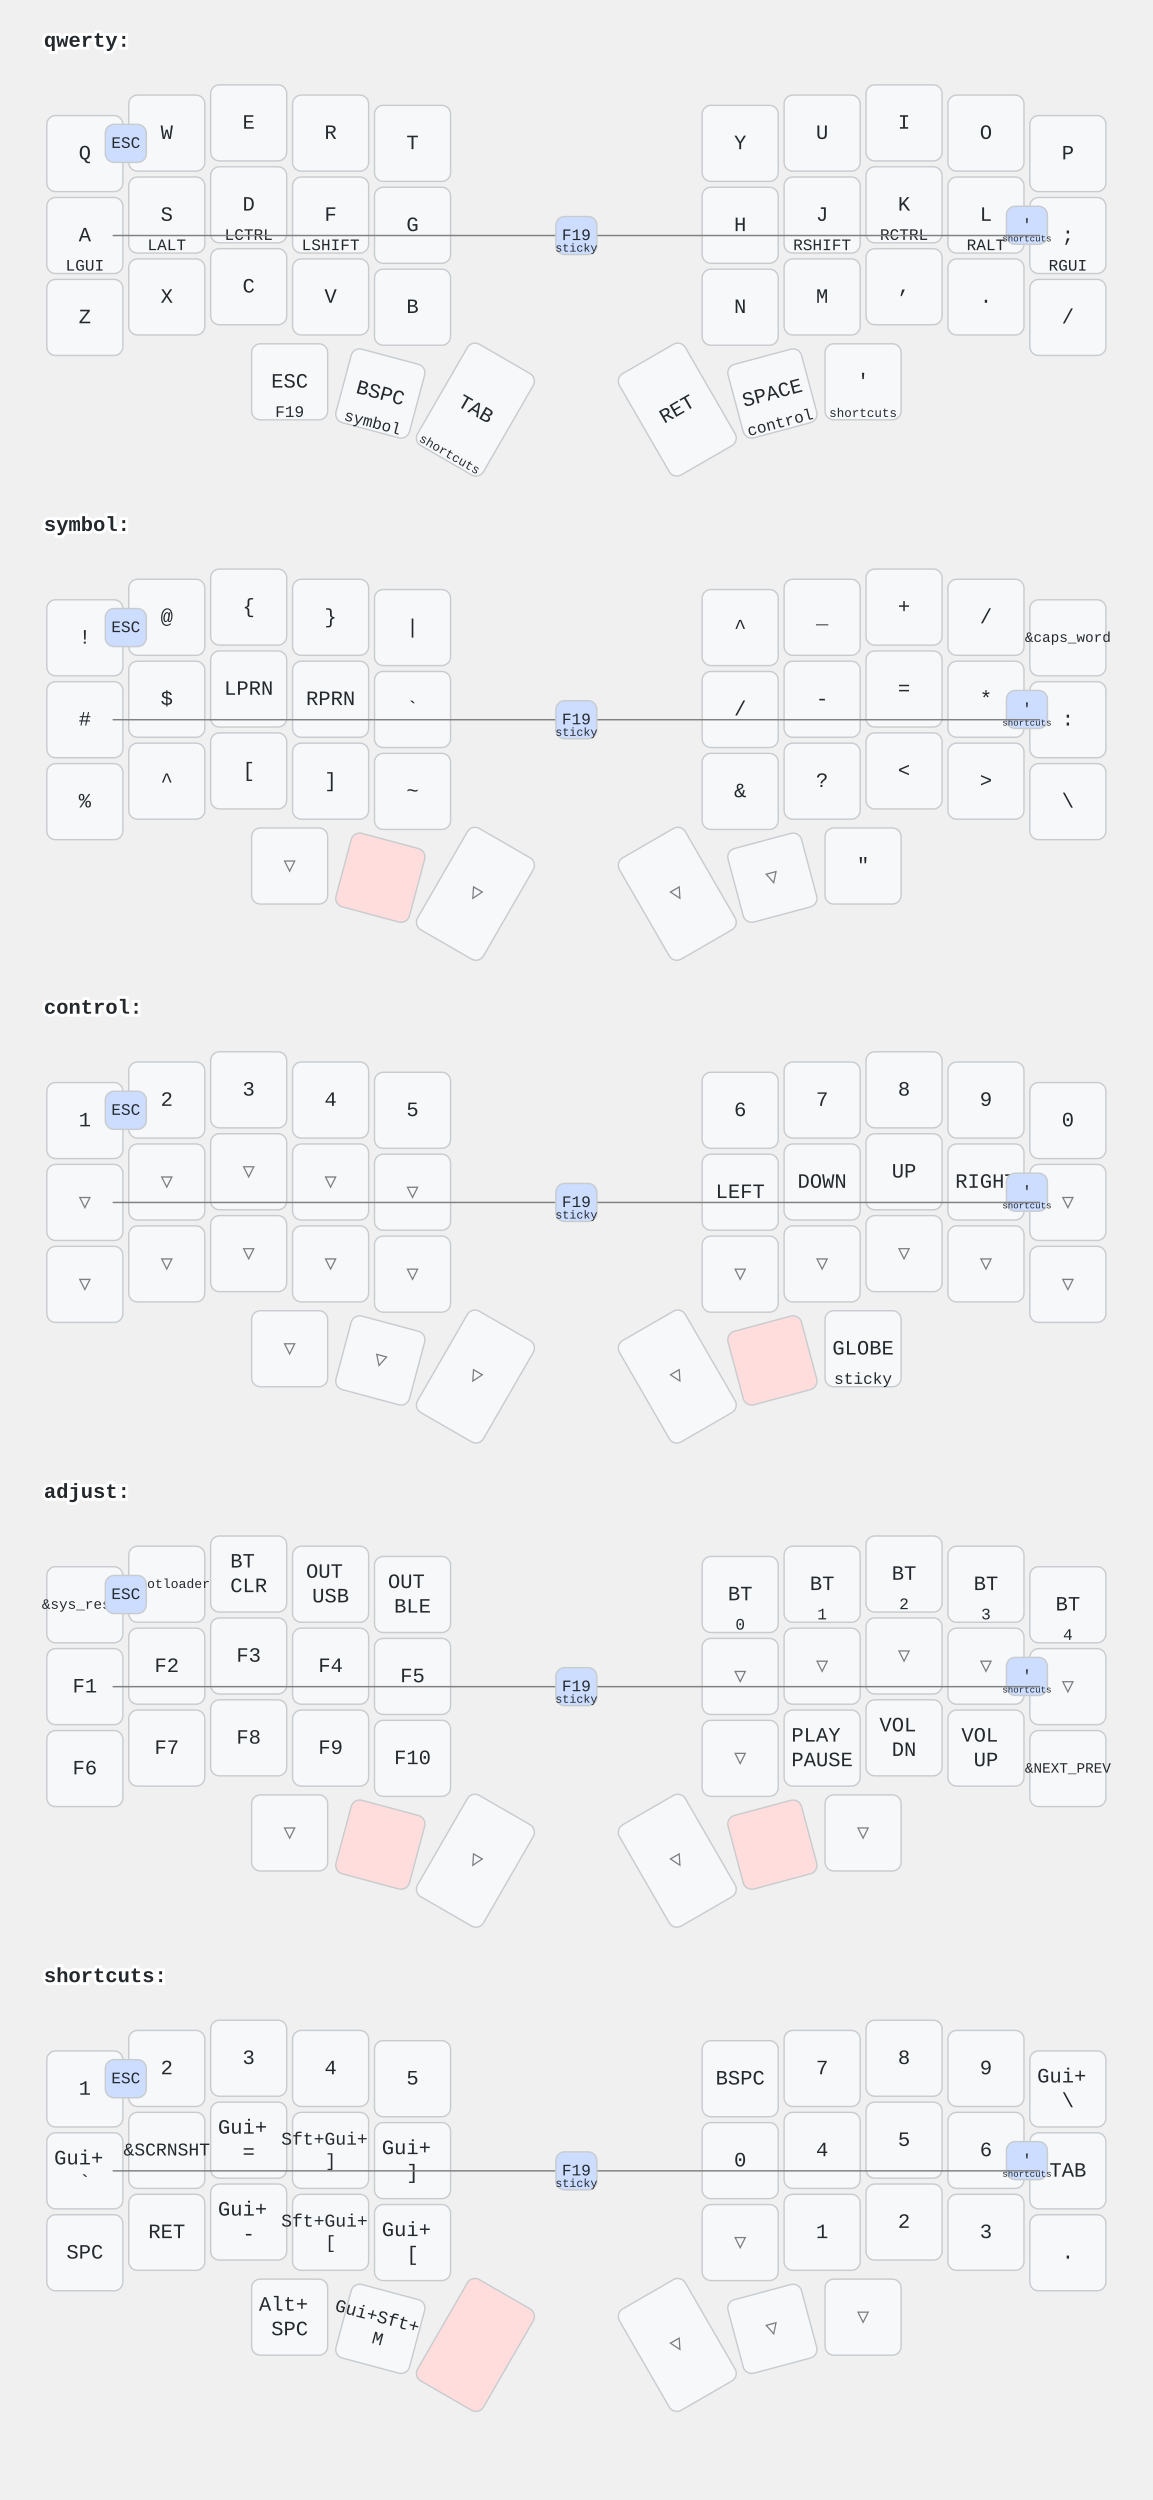
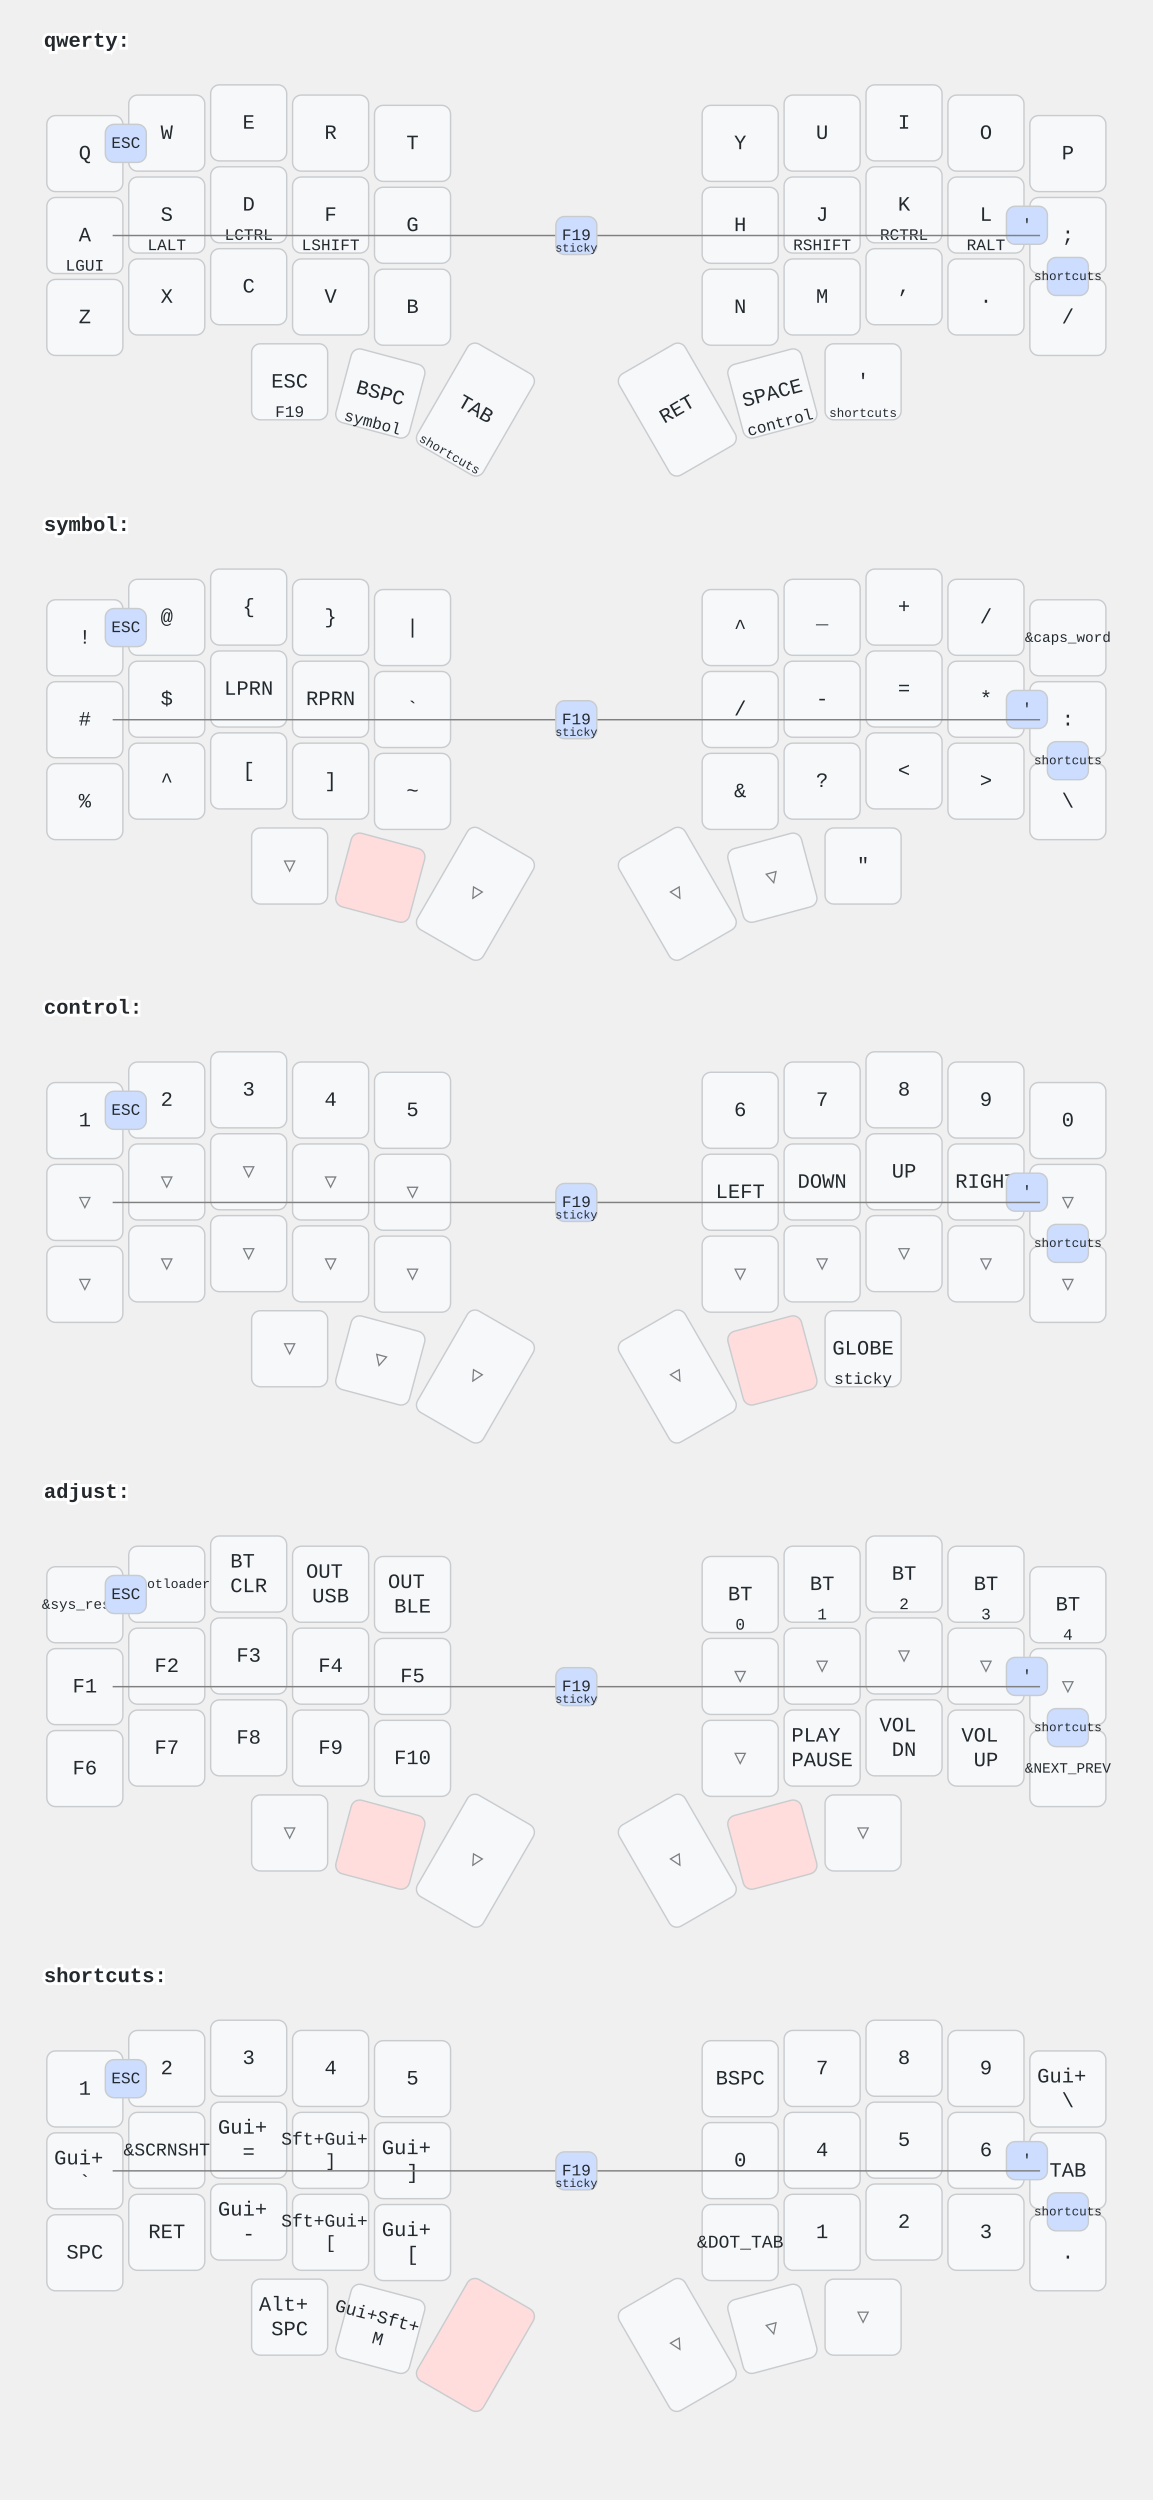
<svg xmlns="http://www.w3.org/2000/svg" width="788" height="1709" viewBox="0 0 788 1709" class="keymap">
  <style>/* inherit to force styles through use tags */
svg path {
    fill: inherit;
}

/* font and background color specifications */
svg.keymap {
    font-family: SFMono-Regular,Consolas,Liberation Mono,Menlo,monospace;
    font-size: 14px;
    font-kerning: normal;
    text-rendering: optimizeLegibility;
    fill: #24292e;
}

/* default key styling */
rect.key {
    fill: #f6f8fa;
}

rect.key, rect.combo {
    stroke: #c9cccf;
    stroke-width: 1;
}

/* default key side styling, only used is draw_key_sides is set */
rect.side {
    filter: brightness(90%);
}

/* color accent for combo boxes */
rect.combo, rect.combo-separate {
    fill: #cdf;
}

/* color accent for held keys */
rect.held, rect.combo.held {
    fill: #fdd;
}

/* color accent for ghost (optional) keys */
rect.ghost, rect.combo.ghost {
    stroke-dasharray: 4, 4;
    stroke-width: 2;
}

text {
    text-anchor: middle;
    dominant-baseline: middle;
}

/* styling for layer labels */
text.label {
    font-weight: bold;
    text-anchor: start;
    stroke: white;
    stroke-width: 4;
    paint-order: stroke;
}

/* styling for optional footer */
text.footer {
    text-anchor: end;
    dominant-baseline: auto;
    stroke: white;
    stroke-width: 4;
    paint-order: stroke;
}

/* styling for combo tap, and key hold/shifted label text */
text.combo, text.hold, text.shifted {
    font-size: 11px;
}

text.hold {
    text-anchor: middle;
    dominant-baseline: auto;
}

text.shifted {
    text-anchor: middle;
    dominant-baseline: hanging;
}

/* styling for hold/shifted label text in combo box */
text.combo.hold, text.combo.shifted {
    font-size: 8px;
}

/* lighter symbol for transparent keys */
text.trans {
    fill: #7b7e81;
}

/* styling for combo dendrons */
path.combo {
    stroke-width: 1;
    stroke: gray;
    fill: none;
}

/* Start Tabler Icons Cleanup */
/* cannot use height/width with glyphs */
.icon-tabler &gt; path {
    fill: inherit;
    stroke: inherit;
    stroke-width: 2;
}
/* hide tabler's default box */
.icon-tabler &gt; path[stroke="none"][fill="none"] {
    visibility: hidden;
}
/* End Tabler Icons Cleanup */
</style>
  <g transform="translate(30, 0)" class="layer-qwerty">
    <text x="0" y="28" class="label">qwerty:</text>
    <g transform="translate(0, 56)">
      <g transform="translate(28, 49)" class="key keypos-0">
        <rect rx="6" ry="6" x="-26" y="-26" width="52" height="52" class="key" />
        <text x="0" y="0" class="key tap">Q</text>
      </g>
      <g transform="translate(84, 35)" class="key keypos-1">
        <rect rx="6" ry="6" x="-26" y="-26" width="52" height="52" class="key" />
        <text x="0" y="0" class="key tap">W</text>
      </g>
      <g transform="translate(140, 28)" class="key keypos-2">
        <rect rx="6" ry="6" x="-26" y="-26" width="52" height="52" class="key" />
        <text x="0" y="0" class="key tap">E</text>
      </g>
      <g transform="translate(196, 35)" class="key keypos-3">
        <rect rx="6" ry="6" x="-26" y="-26" width="52" height="52" class="key" />
        <text x="0" y="0" class="key tap">R</text>
      </g>
      <g transform="translate(252, 42)" class="key keypos-4">
        <rect rx="6" ry="6" x="-26" y="-26" width="52" height="52" class="key" />
        <text x="0" y="0" class="key tap">T</text>
      </g>
      <g transform="translate(476, 42)" class="key keypos-5">
        <rect rx="6" ry="6" x="-26" y="-26" width="52" height="52" class="key" />
        <text x="0" y="0" class="key tap">Y</text>
      </g>
      <g transform="translate(532, 35)" class="key keypos-6">
        <rect rx="6" ry="6" x="-26" y="-26" width="52" height="52" class="key" />
        <text x="0" y="0" class="key tap">U</text>
      </g>
      <g transform="translate(588, 28)" class="key keypos-7">
        <rect rx="6" ry="6" x="-26" y="-26" width="52" height="52" class="key" />
        <text x="0" y="0" class="key tap">I</text>
      </g>
      <g transform="translate(644, 35)" class="key keypos-8">
        <rect rx="6" ry="6" x="-26" y="-26" width="52" height="52" class="key" />
        <text x="0" y="0" class="key tap">O</text>
      </g>
      <g transform="translate(700, 49)" class="key keypos-9">
        <rect rx="6" ry="6" x="-26" y="-26" width="52" height="52" class="key" />
        <text x="0" y="0" class="key tap">P</text>
      </g>
      <g transform="translate(28, 105)" class="key keypos-10">
        <rect rx="6" ry="6" x="-26" y="-26" width="52" height="52" class="key" />
        <text x="0" y="0" class="key tap">A</text>
        <text x="0" y="24" class="key hold">LGUI</text>
      </g>
      <g transform="translate(84, 91)" class="key keypos-11">
        <rect rx="6" ry="6" x="-26" y="-26" width="52" height="52" class="key" />
        <text x="0" y="0" class="key tap">S</text>
        <text x="0" y="24" class="key hold">LALT</text>
      </g>
      <g transform="translate(140, 84)" class="key keypos-12">
        <rect rx="6" ry="6" x="-26" y="-26" width="52" height="52" class="key" />
        <text x="0" y="0" class="key tap">D</text>
        <text x="0" y="24" class="key hold">LCTRL</text>
      </g>
      <g transform="translate(196, 91)" class="key keypos-13">
        <rect rx="6" ry="6" x="-26" y="-26" width="52" height="52" class="key" />
        <text x="0" y="0" class="key tap">F</text>
        <text x="0" y="24" class="key hold">LSHIFT</text>
      </g>
      <g transform="translate(252, 98)" class="key keypos-14">
        <rect rx="6" ry="6" x="-26" y="-26" width="52" height="52" class="key" />
        <text x="0" y="0" class="key tap">G</text>
      </g>
      <g transform="translate(476, 98)" class="key keypos-15">
        <rect rx="6" ry="6" x="-26" y="-26" width="52" height="52" class="key" />
        <text x="0" y="0" class="key tap">H</text>
      </g>
      <g transform="translate(532, 91)" class="key keypos-16">
        <rect rx="6" ry="6" x="-26" y="-26" width="52" height="52" class="key" />
        <text x="0" y="0" class="key tap">J</text>
        <text x="0" y="24" class="key hold">RSHIFT</text>
      </g>
      <g transform="translate(588, 84)" class="key keypos-17">
        <rect rx="6" ry="6" x="-26" y="-26" width="52" height="52" class="key" />
        <text x="0" y="0" class="key tap">K</text>
        <text x="0" y="24" class="key hold">RCTRL</text>
      </g>
      <g transform="translate(644, 91)" class="key keypos-18">
        <rect rx="6" ry="6" x="-26" y="-26" width="52" height="52" class="key" />
        <text x="0" y="0" class="key tap">L</text>
        <text x="0" y="24" class="key hold">RALT</text>
      </g>
      <g transform="translate(700, 105)" class="key keypos-19">
        <rect rx="6" ry="6" x="-26" y="-26" width="52" height="52" class="key" />
        <text x="0" y="0" class="key tap">;</text>
        <text x="0" y="24" class="key hold">RGUI</text>
      </g>
      <g transform="translate(28, 161)" class="key keypos-20">
        <rect rx="6" ry="6" x="-26" y="-26" width="52" height="52" class="key" />
        <text x="0" y="0" class="key tap">Z</text>
      </g>
      <g transform="translate(84, 147)" class="key keypos-21">
        <rect rx="6" ry="6" x="-26" y="-26" width="52" height="52" class="key" />
        <text x="0" y="0" class="key tap">X</text>
      </g>
      <g transform="translate(140, 140)" class="key keypos-22">
        <rect rx="6" ry="6" x="-26" y="-26" width="52" height="52" class="key" />
        <text x="0" y="0" class="key tap">C</text>
      </g>
      <g transform="translate(196, 147)" class="key keypos-23">
        <rect rx="6" ry="6" x="-26" y="-26" width="52" height="52" class="key" />
        <text x="0" y="0" class="key tap">V</text>
      </g>
      <g transform="translate(252, 154)" class="key keypos-24">
        <rect rx="6" ry="6" x="-26" y="-26" width="52" height="52" class="key" />
        <text x="0" y="0" class="key tap">B</text>
      </g>
      <g transform="translate(476, 154)" class="key keypos-25">
        <rect rx="6" ry="6" x="-26" y="-26" width="52" height="52" class="key" />
        <text x="0" y="0" class="key tap">N</text>
      </g>
      <g transform="translate(532, 147)" class="key keypos-26">
        <rect rx="6" ry="6" x="-26" y="-26" width="52" height="52" class="key" />
        <text x="0" y="0" class="key tap">M</text>
      </g>
      <g transform="translate(588, 140)" class="key keypos-27">
        <rect rx="6" ry="6" x="-26" y="-26" width="52" height="52" class="key" />
        <text x="0" y="0" class="key tap">,</text>
      </g>
      <g transform="translate(644, 147)" class="key keypos-28">
        <rect rx="6" ry="6" x="-26" y="-26" width="52" height="52" class="key" />
        <text x="0" y="0" class="key tap">.</text>
      </g>
      <g transform="translate(700, 161)" class="key keypos-29">
        <rect rx="6" ry="6" x="-26" y="-26" width="52" height="52" class="key" />
        <text x="0" y="0" class="key tap">/</text>
      </g>
      <g transform="translate(168, 205)" class="key keypos-30">
        <rect rx="6" ry="6" x="-26" y="-26" width="52" height="52" class="key" />
        <text x="0" y="0" class="key tap">ESC</text>
        <text x="0" y="24" class="key hold">F19</text>
      </g>
      <g transform="translate(230, 213) rotate(15.0)" class="key keypos-31">
        <rect rx="6" ry="6" x="-26" y="-26" width="52" height="52" class="key" />
        <text x="0" y="0" class="key tap">BSPC</text>
        <text x="0" y="24" class="key hold">symbol</text>
      </g>
      <g transform="translate(295, 224) rotate(30.0)" class="key keypos-32">
        <rect rx="6" ry="6" x="-26" y="-40" width="52" height="80" class="key" />
        <text x="0" y="0" class="key tap">TAB</text>
        <text x="0" y="38" class="key hold">
          <tspan style="font-size: 78%">shortcuts</tspan>
        </text>
      </g>
      <g transform="translate(433, 224) rotate(-30.0)" class="key keypos-33">
        <rect rx="6" ry="6" x="-26" y="-40" width="52" height="80" class="key" />
        <text x="0" y="0" class="key tap">RET</text>
      </g>
      <g transform="translate(498, 213) rotate(-15.0)" class="key keypos-34">
        <rect rx="6" ry="6" x="-26" y="-26" width="52" height="52" class="key" />
        <text x="0" y="0" class="key tap">SPACE</text>
        <text x="0" y="24" class="key hold">control</text>
      </g>
      <g transform="translate(560, 205)" class="key keypos-35">
        <rect rx="6" ry="6" x="-26" y="-26" width="52" height="52" class="key" />
        <text x="0" y="0" class="key tap">'</text>
        <text x="0" y="24" class="key hold">
          <tspan style="font-size: 78%">shortcuts</tspan>
        </text>
      </g>
      <g class="combo combopos-0">
        <rect rx="6" ry="6" x="42" y="29" width="28" height="26" class="combo" />
        <text x="56" y="42" class="combo tap">ESC</text>
      </g>
      <g class="combo combopos-1">
        <rect rx="6" ry="6" x="658" y="85" width="28" height="26" class="combo" />
        <text x="672" y="98" class="combo tap">'</text>
-         <text x="672" y="109" class="combo hold">
-           <tspan style="font-size: 78%">shortcuts</tspan>
-         </text>
      </g>
      <g class="combo combopos-2">
        <path d="M364,105 l-317,0" class="combo" />
        <path d="M364,105 l317,0" class="combo" />
        <rect rx="6" ry="6" x="350" y="92" width="28" height="26" class="combo" />
        <text x="364" y="105" class="combo tap">F19</text>
        <text x="364" y="116" class="combo hold">sticky</text>
      </g>
+       <g class="combo combopos-3">
+         <rect rx="6" ry="6" x="686" y="120" width="28" height="26" class="combo" />
+         <text x="700" y="133" class="combo tap">
+           <tspan style="font-size: 78%">shortcuts</tspan>
+         </text>
+       </g>
    </g>
  </g>
  <g transform="translate(30, 331)" class="layer-symbol">
    <text x="0" y="28" class="label">symbol:</text>
    <g transform="translate(0, 56)">
      <g transform="translate(28, 49)" class="key keypos-0">
        <rect rx="6" ry="6" x="-26" y="-26" width="52" height="52" class="key" />
        <text x="0" y="0" class="key tap">!</text>
      </g>
      <g transform="translate(84, 35)" class="key keypos-1">
        <rect rx="6" ry="6" x="-26" y="-26" width="52" height="52" class="key" />
        <text x="0" y="0" class="key tap">@</text>
      </g>
      <g transform="translate(140, 28)" class="key keypos-2">
        <rect rx="6" ry="6" x="-26" y="-26" width="52" height="52" class="key" />
        <text x="0" y="0" class="key tap">{</text>
      </g>
      <g transform="translate(196, 35)" class="key keypos-3">
        <rect rx="6" ry="6" x="-26" y="-26" width="52" height="52" class="key" />
        <text x="0" y="0" class="key tap">}</text>
      </g>
      <g transform="translate(252, 42)" class="key keypos-4">
        <rect rx="6" ry="6" x="-26" y="-26" width="52" height="52" class="key" />
        <text x="0" y="0" class="key tap">|</text>
      </g>
      <g transform="translate(476, 42)" class="key keypos-5">
        <rect rx="6" ry="6" x="-26" y="-26" width="52" height="52" class="key" />
        <text x="0" y="0" class="key tap">^</text>
      </g>
      <g transform="translate(532, 35)" class="key keypos-6">
        <rect rx="6" ry="6" x="-26" y="-26" width="52" height="52" class="key" />
        <text x="0" y="0" class="key tap">_</text>
      </g>
      <g transform="translate(588, 28)" class="key keypos-7">
        <rect rx="6" ry="6" x="-26" y="-26" width="52" height="52" class="key" />
        <text x="0" y="0" class="key tap">+</text>
      </g>
      <g transform="translate(644, 35)" class="key keypos-8">
        <rect rx="6" ry="6" x="-26" y="-26" width="52" height="52" class="key" />
        <text x="0" y="0" class="key tap">/</text>
      </g>
      <g transform="translate(700, 49)" class="key keypos-9">
        <rect rx="6" ry="6" x="-26" y="-26" width="52" height="52" class="key" />
        <text x="0" y="0" class="key tap">
          <tspan style="font-size: 70%">&amp;caps_word</tspan>
        </text>
      </g>
      <g transform="translate(28, 105)" class="key keypos-10">
        <rect rx="6" ry="6" x="-26" y="-26" width="52" height="52" class="key" />
        <text x="0" y="0" class="key tap">#</text>
      </g>
      <g transform="translate(84, 91)" class="key keypos-11">
        <rect rx="6" ry="6" x="-26" y="-26" width="52" height="52" class="key" />
        <text x="0" y="0" class="key tap">$</text>
      </g>
      <g transform="translate(140, 84)" class="key keypos-12">
        <rect rx="6" ry="6" x="-26" y="-26" width="52" height="52" class="key" />
        <text x="0" y="0" class="key tap">LPRN</text>
      </g>
      <g transform="translate(196, 91)" class="key keypos-13">
        <rect rx="6" ry="6" x="-26" y="-26" width="52" height="52" class="key" />
        <text x="0" y="0" class="key tap">RPRN</text>
      </g>
      <g transform="translate(252, 98)" class="key keypos-14">
        <rect rx="6" ry="6" x="-26" y="-26" width="52" height="52" class="key" />
        <text x="0" y="0" class="key tap">`</text>
      </g>
      <g transform="translate(476, 98)" class="key keypos-15">
        <rect rx="6" ry="6" x="-26" y="-26" width="52" height="52" class="key" />
        <text x="0" y="0" class="key tap">/</text>
      </g>
      <g transform="translate(532, 91)" class="key keypos-16">
        <rect rx="6" ry="6" x="-26" y="-26" width="52" height="52" class="key" />
        <text x="0" y="0" class="key tap">-</text>
      </g>
      <g transform="translate(588, 84)" class="key keypos-17">
        <rect rx="6" ry="6" x="-26" y="-26" width="52" height="52" class="key" />
        <text x="0" y="0" class="key tap">=</text>
      </g>
      <g transform="translate(644, 91)" class="key keypos-18">
        <rect rx="6" ry="6" x="-26" y="-26" width="52" height="52" class="key" />
        <text x="0" y="0" class="key tap">*</text>
      </g>
      <g transform="translate(700, 105)" class="key keypos-19">
        <rect rx="6" ry="6" x="-26" y="-26" width="52" height="52" class="key" />
        <text x="0" y="0" class="key tap">:</text>
      </g>
      <g transform="translate(28, 161)" class="key keypos-20">
        <rect rx="6" ry="6" x="-26" y="-26" width="52" height="52" class="key" />
        <text x="0" y="0" class="key tap">%</text>
      </g>
      <g transform="translate(84, 147)" class="key keypos-21">
        <rect rx="6" ry="6" x="-26" y="-26" width="52" height="52" class="key" />
        <text x="0" y="0" class="key tap">^</text>
      </g>
      <g transform="translate(140, 140)" class="key keypos-22">
        <rect rx="6" ry="6" x="-26" y="-26" width="52" height="52" class="key" />
        <text x="0" y="0" class="key tap">[</text>
      </g>
      <g transform="translate(196, 147)" class="key keypos-23">
        <rect rx="6" ry="6" x="-26" y="-26" width="52" height="52" class="key" />
        <text x="0" y="0" class="key tap">]</text>
      </g>
      <g transform="translate(252, 154)" class="key keypos-24">
        <rect rx="6" ry="6" x="-26" y="-26" width="52" height="52" class="key" />
        <text x="0" y="0" class="key tap">~</text>
      </g>
      <g transform="translate(476, 154)" class="key keypos-25">
        <rect rx="6" ry="6" x="-26" y="-26" width="52" height="52" class="key" />
        <text x="0" y="0" class="key tap">&amp;</text>
      </g>
      <g transform="translate(532, 147)" class="key keypos-26">
        <rect rx="6" ry="6" x="-26" y="-26" width="52" height="52" class="key" />
        <text x="0" y="0" class="key tap">?</text>
      </g>
      <g transform="translate(588, 140)" class="key keypos-27">
        <rect rx="6" ry="6" x="-26" y="-26" width="52" height="52" class="key" />
        <text x="0" y="0" class="key tap">&lt;</text>
      </g>
      <g transform="translate(644, 147)" class="key keypos-28">
        <rect rx="6" ry="6" x="-26" y="-26" width="52" height="52" class="key" />
        <text x="0" y="0" class="key tap">&gt;</text>
      </g>
      <g transform="translate(700, 161)" class="key keypos-29">
        <rect rx="6" ry="6" x="-26" y="-26" width="52" height="52" class="key" />
        <text x="0" y="0" class="key tap">\</text>
      </g>
      <g transform="translate(168, 205)" class="key trans keypos-30">
        <rect rx="6" ry="6" x="-26" y="-26" width="52" height="52" class="key trans" />
        <text x="0" y="0" class="key trans tap">▽</text>
      </g>
      <g transform="translate(230, 213) rotate(15.0)" class="key held keypos-31">
        <rect rx="6" ry="6" x="-26" y="-26" width="52" height="52" class="key held" />
      </g>
      <g transform="translate(295, 224) rotate(30.0)" class="key trans keypos-32">
        <rect rx="6" ry="6" x="-26" y="-40" width="52" height="80" class="key trans" />
        <text x="0" y="0" class="key trans tap">▽</text>
      </g>
      <g transform="translate(433, 224) rotate(-30.0)" class="key trans keypos-33">
        <rect rx="6" ry="6" x="-26" y="-40" width="52" height="80" class="key trans" />
        <text x="0" y="0" class="key trans tap">▽</text>
      </g>
      <g transform="translate(498, 213) rotate(-15.0)" class="key trans keypos-34">
        <rect rx="6" ry="6" x="-26" y="-26" width="52" height="52" class="key trans" />
        <text x="0" y="0" class="key trans tap">▽</text>
      </g>
      <g transform="translate(560, 205)" class="key keypos-35">
        <rect rx="6" ry="6" x="-26" y="-26" width="52" height="52" class="key" />
        <text x="0" y="0" class="key tap">"</text>
      </g>
      <g class="combo combopos-0">
        <rect rx="6" ry="6" x="42" y="29" width="28" height="26" class="combo" />
        <text x="56" y="42" class="combo tap">ESC</text>
      </g>
      <g class="combo combopos-1">
        <rect rx="6" ry="6" x="658" y="85" width="28" height="26" class="combo" />
        <text x="672" y="98" class="combo tap">'</text>
-         <text x="672" y="109" class="combo hold">
-           <tspan style="font-size: 78%">shortcuts</tspan>
-         </text>
      </g>
      <g class="combo combopos-2">
        <path d="M364,105 l-317,0" class="combo" />
        <path d="M364,105 l317,0" class="combo" />
        <rect rx="6" ry="6" x="350" y="92" width="28" height="26" class="combo" />
        <text x="364" y="105" class="combo tap">F19</text>
        <text x="364" y="116" class="combo hold">sticky</text>
      </g>
+       <g class="combo combopos-3">
+         <rect rx="6" ry="6" x="686" y="120" width="28" height="26" class="combo" />
+         <text x="700" y="133" class="combo tap">
+           <tspan style="font-size: 78%">shortcuts</tspan>
+         </text>
+       </g>
    </g>
  </g>
  <g transform="translate(30, 661)" class="layer-control">
    <text x="0" y="28" class="label">control:</text>
    <g transform="translate(0, 56)">
      <g transform="translate(28, 49)" class="key keypos-0">
        <rect rx="6" ry="6" x="-26" y="-26" width="52" height="52" class="key" />
        <text x="0" y="0" class="key tap">1</text>
      </g>
      <g transform="translate(84, 35)" class="key keypos-1">
        <rect rx="6" ry="6" x="-26" y="-26" width="52" height="52" class="key" />
        <text x="0" y="0" class="key tap">2</text>
      </g>
      <g transform="translate(140, 28)" class="key keypos-2">
        <rect rx="6" ry="6" x="-26" y="-26" width="52" height="52" class="key" />
        <text x="0" y="0" class="key tap">3</text>
      </g>
      <g transform="translate(196, 35)" class="key keypos-3">
        <rect rx="6" ry="6" x="-26" y="-26" width="52" height="52" class="key" />
        <text x="0" y="0" class="key tap">4</text>
      </g>
      <g transform="translate(252, 42)" class="key keypos-4">
        <rect rx="6" ry="6" x="-26" y="-26" width="52" height="52" class="key" />
        <text x="0" y="0" class="key tap">5</text>
      </g>
      <g transform="translate(476, 42)" class="key keypos-5">
        <rect rx="6" ry="6" x="-26" y="-26" width="52" height="52" class="key" />
        <text x="0" y="0" class="key tap">6</text>
      </g>
      <g transform="translate(532, 35)" class="key keypos-6">
        <rect rx="6" ry="6" x="-26" y="-26" width="52" height="52" class="key" />
        <text x="0" y="0" class="key tap">7</text>
      </g>
      <g transform="translate(588, 28)" class="key keypos-7">
        <rect rx="6" ry="6" x="-26" y="-26" width="52" height="52" class="key" />
        <text x="0" y="0" class="key tap">8</text>
      </g>
      <g transform="translate(644, 35)" class="key keypos-8">
        <rect rx="6" ry="6" x="-26" y="-26" width="52" height="52" class="key" />
        <text x="0" y="0" class="key tap">9</text>
      </g>
      <g transform="translate(700, 49)" class="key keypos-9">
        <rect rx="6" ry="6" x="-26" y="-26" width="52" height="52" class="key" />
        <text x="0" y="0" class="key tap">0</text>
      </g>
      <g transform="translate(28, 105)" class="key trans keypos-10">
        <rect rx="6" ry="6" x="-26" y="-26" width="52" height="52" class="key trans" />
        <text x="0" y="0" class="key trans tap">▽</text>
      </g>
      <g transform="translate(84, 91)" class="key trans keypos-11">
        <rect rx="6" ry="6" x="-26" y="-26" width="52" height="52" class="key trans" />
        <text x="0" y="0" class="key trans tap">▽</text>
      </g>
      <g transform="translate(140, 84)" class="key trans keypos-12">
        <rect rx="6" ry="6" x="-26" y="-26" width="52" height="52" class="key trans" />
        <text x="0" y="0" class="key trans tap">▽</text>
      </g>
      <g transform="translate(196, 91)" class="key trans keypos-13">
        <rect rx="6" ry="6" x="-26" y="-26" width="52" height="52" class="key trans" />
        <text x="0" y="0" class="key trans tap">▽</text>
      </g>
      <g transform="translate(252, 98)" class="key trans keypos-14">
        <rect rx="6" ry="6" x="-26" y="-26" width="52" height="52" class="key trans" />
        <text x="0" y="0" class="key trans tap">▽</text>
      </g>
      <g transform="translate(476, 98)" class="key keypos-15">
        <rect rx="6" ry="6" x="-26" y="-26" width="52" height="52" class="key" />
        <text x="0" y="0" class="key tap">LEFT</text>
      </g>
      <g transform="translate(532, 91)" class="key keypos-16">
        <rect rx="6" ry="6" x="-26" y="-26" width="52" height="52" class="key" />
        <text x="0" y="0" class="key tap">DOWN</text>
      </g>
      <g transform="translate(588, 84)" class="key keypos-17">
        <rect rx="6" ry="6" x="-26" y="-26" width="52" height="52" class="key" />
        <text x="0" y="0" class="key tap">UP</text>
      </g>
      <g transform="translate(644, 91)" class="key keypos-18">
        <rect rx="6" ry="6" x="-26" y="-26" width="52" height="52" class="key" />
        <text x="0" y="0" class="key tap">RIGHT</text>
      </g>
      <g transform="translate(700, 105)" class="key trans keypos-19">
        <rect rx="6" ry="6" x="-26" y="-26" width="52" height="52" class="key trans" />
        <text x="0" y="0" class="key trans tap">▽</text>
      </g>
      <g transform="translate(28, 161)" class="key trans keypos-20">
        <rect rx="6" ry="6" x="-26" y="-26" width="52" height="52" class="key trans" />
        <text x="0" y="0" class="key trans tap">▽</text>
      </g>
      <g transform="translate(84, 147)" class="key trans keypos-21">
        <rect rx="6" ry="6" x="-26" y="-26" width="52" height="52" class="key trans" />
        <text x="0" y="0" class="key trans tap">▽</text>
      </g>
      <g transform="translate(140, 140)" class="key trans keypos-22">
        <rect rx="6" ry="6" x="-26" y="-26" width="52" height="52" class="key trans" />
        <text x="0" y="0" class="key trans tap">▽</text>
      </g>
      <g transform="translate(196, 147)" class="key trans keypos-23">
        <rect rx="6" ry="6" x="-26" y="-26" width="52" height="52" class="key trans" />
        <text x="0" y="0" class="key trans tap">▽</text>
      </g>
      <g transform="translate(252, 154)" class="key trans keypos-24">
        <rect rx="6" ry="6" x="-26" y="-26" width="52" height="52" class="key trans" />
        <text x="0" y="0" class="key trans tap">▽</text>
      </g>
      <g transform="translate(476, 154)" class="key trans keypos-25">
        <rect rx="6" ry="6" x="-26" y="-26" width="52" height="52" class="key trans" />
        <text x="0" y="0" class="key trans tap">▽</text>
      </g>
      <g transform="translate(532, 147)" class="key trans keypos-26">
        <rect rx="6" ry="6" x="-26" y="-26" width="52" height="52" class="key trans" />
        <text x="0" y="0" class="key trans tap">▽</text>
      </g>
      <g transform="translate(588, 140)" class="key trans keypos-27">
        <rect rx="6" ry="6" x="-26" y="-26" width="52" height="52" class="key trans" />
        <text x="0" y="0" class="key trans tap">▽</text>
      </g>
      <g transform="translate(644, 147)" class="key trans keypos-28">
        <rect rx="6" ry="6" x="-26" y="-26" width="52" height="52" class="key trans" />
        <text x="0" y="0" class="key trans tap">▽</text>
      </g>
      <g transform="translate(700, 161)" class="key trans keypos-29">
        <rect rx="6" ry="6" x="-26" y="-26" width="52" height="52" class="key trans" />
        <text x="0" y="0" class="key trans tap">▽</text>
      </g>
      <g transform="translate(168, 205)" class="key trans keypos-30">
        <rect rx="6" ry="6" x="-26" y="-26" width="52" height="52" class="key trans" />
        <text x="0" y="0" class="key trans tap">▽</text>
      </g>
      <g transform="translate(230, 213) rotate(15.0)" class="key trans keypos-31">
        <rect rx="6" ry="6" x="-26" y="-26" width="52" height="52" class="key trans" />
        <text x="0" y="0" class="key trans tap">▽</text>
      </g>
      <g transform="translate(295, 224) rotate(30.0)" class="key trans keypos-32">
        <rect rx="6" ry="6" x="-26" y="-40" width="52" height="80" class="key trans" />
        <text x="0" y="0" class="key trans tap">▽</text>
      </g>
      <g transform="translate(433, 224) rotate(-30.0)" class="key trans keypos-33">
        <rect rx="6" ry="6" x="-26" y="-40" width="52" height="80" class="key trans" />
        <text x="0" y="0" class="key trans tap">▽</text>
      </g>
      <g transform="translate(498, 213) rotate(-15.0)" class="key held keypos-34">
        <rect rx="6" ry="6" x="-26" y="-26" width="52" height="52" class="key held" />
      </g>
      <g transform="translate(560, 205)" class="key keypos-35">
        <rect rx="6" ry="6" x="-26" y="-26" width="52" height="52" class="key" />
        <text x="0" y="0" class="key tap">GLOBE</text>
        <text x="0" y="24" class="key hold">sticky</text>
      </g>
      <g class="combo combopos-0">
        <rect rx="6" ry="6" x="42" y="29" width="28" height="26" class="combo" />
        <text x="56" y="42" class="combo tap">ESC</text>
      </g>
      <g class="combo combopos-1">
        <rect rx="6" ry="6" x="658" y="85" width="28" height="26" class="combo" />
        <text x="672" y="98" class="combo tap">'</text>
-         <text x="672" y="109" class="combo hold">
-           <tspan style="font-size: 78%">shortcuts</tspan>
-         </text>
      </g>
      <g class="combo combopos-2">
        <path d="M364,105 l-317,0" class="combo" />
        <path d="M364,105 l317,0" class="combo" />
        <rect rx="6" ry="6" x="350" y="92" width="28" height="26" class="combo" />
        <text x="364" y="105" class="combo tap">F19</text>
        <text x="364" y="116" class="combo hold">sticky</text>
      </g>
+       <g class="combo combopos-3">
+         <rect rx="6" ry="6" x="686" y="120" width="28" height="26" class="combo" />
+         <text x="700" y="133" class="combo tap">
+           <tspan style="font-size: 78%">shortcuts</tspan>
+         </text>
+       </g>
    </g>
  </g>
  <g transform="translate(30, 992)" class="layer-adjust">
    <text x="0" y="28" class="label">adjust:</text>
    <g transform="translate(0, 56)">
      <g transform="translate(28, 49)" class="key keypos-0">
        <rect rx="6" ry="6" x="-26" y="-26" width="52" height="52" class="key" />
        <text x="0" y="0" class="key tap">
          <tspan style="font-size: 70%">&amp;sys_reset</tspan>
        </text>
      </g>
      <g transform="translate(84, 35)" class="key keypos-1">
        <rect rx="6" ry="6" x="-26" y="-26" width="52" height="52" class="key" />
        <text x="0" y="0" class="key tap">
          <tspan style="font-size: 64%">&amp;bootloader</tspan>
        </text>
      </g>
      <g transform="translate(140, 28)" class="key keypos-2">
        <rect rx="6" ry="6" x="-26" y="-26" width="52" height="52" class="key" />
        <text x="0" y="0" class="key tap">
          <tspan x="0" dy="-0.6em">BT</tspan>
          <tspan x="0" dy="1.2em">CLR</tspan>
        </text>
      </g>
      <g transform="translate(196, 35)" class="key keypos-3">
        <rect rx="6" ry="6" x="-26" y="-26" width="52" height="52" class="key" />
        <text x="0" y="0" class="key tap">
          <tspan x="0" dy="-0.6em">OUT</tspan>
          <tspan x="0" dy="1.2em">USB</tspan>
        </text>
      </g>
      <g transform="translate(252, 42)" class="key keypos-4">
        <rect rx="6" ry="6" x="-26" y="-26" width="52" height="52" class="key" />
        <text x="0" y="0" class="key tap">
          <tspan x="0" dy="-0.6em">OUT</tspan>
          <tspan x="0" dy="1.2em">BLE</tspan>
        </text>
      </g>
      <g transform="translate(476, 42)" class="key keypos-5">
        <rect rx="6" ry="6" x="-26" y="-26" width="52" height="52" class="key" />
        <text x="0" y="0" class="key tap">BT</text>
        <text x="0" y="24" class="key hold">0</text>
      </g>
      <g transform="translate(532, 35)" class="key keypos-6">
        <rect rx="6" ry="6" x="-26" y="-26" width="52" height="52" class="key" />
        <text x="0" y="0" class="key tap">BT</text>
        <text x="0" y="24" class="key hold">1</text>
      </g>
      <g transform="translate(588, 28)" class="key keypos-7">
        <rect rx="6" ry="6" x="-26" y="-26" width="52" height="52" class="key" />
        <text x="0" y="0" class="key tap">BT</text>
        <text x="0" y="24" class="key hold">2</text>
      </g>
      <g transform="translate(644, 35)" class="key keypos-8">
        <rect rx="6" ry="6" x="-26" y="-26" width="52" height="52" class="key" />
        <text x="0" y="0" class="key tap">BT</text>
        <text x="0" y="24" class="key hold">3</text>
      </g>
      <g transform="translate(700, 49)" class="key keypos-9">
        <rect rx="6" ry="6" x="-26" y="-26" width="52" height="52" class="key" />
        <text x="0" y="0" class="key tap">BT</text>
        <text x="0" y="24" class="key hold">4</text>
      </g>
      <g transform="translate(28, 105)" class="key keypos-10">
        <rect rx="6" ry="6" x="-26" y="-26" width="52" height="52" class="key" />
        <text x="0" y="0" class="key tap">F1</text>
      </g>
      <g transform="translate(84, 91)" class="key keypos-11">
        <rect rx="6" ry="6" x="-26" y="-26" width="52" height="52" class="key" />
        <text x="0" y="0" class="key tap">F2</text>
      </g>
      <g transform="translate(140, 84)" class="key keypos-12">
        <rect rx="6" ry="6" x="-26" y="-26" width="52" height="52" class="key" />
        <text x="0" y="0" class="key tap">F3</text>
      </g>
      <g transform="translate(196, 91)" class="key keypos-13">
        <rect rx="6" ry="6" x="-26" y="-26" width="52" height="52" class="key" />
        <text x="0" y="0" class="key tap">F4</text>
      </g>
      <g transform="translate(252, 98)" class="key keypos-14">
        <rect rx="6" ry="6" x="-26" y="-26" width="52" height="52" class="key" />
        <text x="0" y="0" class="key tap">F5</text>
      </g>
      <g transform="translate(476, 98)" class="key trans keypos-15">
        <rect rx="6" ry="6" x="-26" y="-26" width="52" height="52" class="key trans" />
        <text x="0" y="0" class="key trans tap">▽</text>
      </g>
      <g transform="translate(532, 91)" class="key trans keypos-16">
        <rect rx="6" ry="6" x="-26" y="-26" width="52" height="52" class="key trans" />
        <text x="0" y="0" class="key trans tap">▽</text>
      </g>
      <g transform="translate(588, 84)" class="key trans keypos-17">
        <rect rx="6" ry="6" x="-26" y="-26" width="52" height="52" class="key trans" />
        <text x="0" y="0" class="key trans tap">▽</text>
      </g>
      <g transform="translate(644, 91)" class="key trans keypos-18">
        <rect rx="6" ry="6" x="-26" y="-26" width="52" height="52" class="key trans" />
        <text x="0" y="0" class="key trans tap">▽</text>
      </g>
      <g transform="translate(700, 105)" class="key trans keypos-19">
        <rect rx="6" ry="6" x="-26" y="-26" width="52" height="52" class="key trans" />
        <text x="0" y="0" class="key trans tap">▽</text>
      </g>
      <g transform="translate(28, 161)" class="key keypos-20">
        <rect rx="6" ry="6" x="-26" y="-26" width="52" height="52" class="key" />
        <text x="0" y="0" class="key tap">F6</text>
      </g>
      <g transform="translate(84, 147)" class="key keypos-21">
        <rect rx="6" ry="6" x="-26" y="-26" width="52" height="52" class="key" />
        <text x="0" y="0" class="key tap">F7</text>
      </g>
      <g transform="translate(140, 140)" class="key keypos-22">
        <rect rx="6" ry="6" x="-26" y="-26" width="52" height="52" class="key" />
        <text x="0" y="0" class="key tap">F8</text>
      </g>
      <g transform="translate(196, 147)" class="key keypos-23">
        <rect rx="6" ry="6" x="-26" y="-26" width="52" height="52" class="key" />
        <text x="0" y="0" class="key tap">F9</text>
      </g>
      <g transform="translate(252, 154)" class="key keypos-24">
        <rect rx="6" ry="6" x="-26" y="-26" width="52" height="52" class="key" />
        <text x="0" y="0" class="key tap">F10</text>
      </g>
      <g transform="translate(476, 154)" class="key trans keypos-25">
        <rect rx="6" ry="6" x="-26" y="-26" width="52" height="52" class="key trans" />
        <text x="0" y="0" class="key trans tap">▽</text>
      </g>
      <g transform="translate(532, 147)" class="key keypos-26">
        <rect rx="6" ry="6" x="-26" y="-26" width="52" height="52" class="key" />
        <text x="0" y="0" class="key tap">
          <tspan x="0" dy="-0.6em">PLAY</tspan>
          <tspan x="0" dy="1.2em">PAUSE</tspan>
        </text>
      </g>
      <g transform="translate(588, 140)" class="key keypos-27">
        <rect rx="6" ry="6" x="-26" y="-26" width="52" height="52" class="key" />
        <text x="0" y="0" class="key tap">
          <tspan x="0" dy="-0.6em">VOL</tspan>
          <tspan x="0" dy="1.2em">DN</tspan>
        </text>
      </g>
      <g transform="translate(644, 147)" class="key keypos-28">
        <rect rx="6" ry="6" x="-26" y="-26" width="52" height="52" class="key" />
        <text x="0" y="0" class="key tap">
          <tspan x="0" dy="-0.6em">VOL</tspan>
          <tspan x="0" dy="1.2em">UP</tspan>
        </text>
      </g>
      <g transform="translate(700, 161)" class="key keypos-29">
        <rect rx="6" ry="6" x="-26" y="-26" width="52" height="52" class="key" />
        <text x="0" y="0" class="key tap">
          <tspan style="font-size: 70%">&amp;NEXT_PREV</tspan>
        </text>
      </g>
      <g transform="translate(168, 205)" class="key trans keypos-30">
        <rect rx="6" ry="6" x="-26" y="-26" width="52" height="52" class="key trans" />
        <text x="0" y="0" class="key trans tap">▽</text>
      </g>
      <g transform="translate(230, 213) rotate(15.0)" class="key held keypos-31">
        <rect rx="6" ry="6" x="-26" y="-26" width="52" height="52" class="key held" />
      </g>
      <g transform="translate(295, 224) rotate(30.0)" class="key trans keypos-32">
        <rect rx="6" ry="6" x="-26" y="-40" width="52" height="80" class="key trans" />
        <text x="0" y="0" class="key trans tap">▽</text>
      </g>
      <g transform="translate(433, 224) rotate(-30.0)" class="key trans keypos-33">
        <rect rx="6" ry="6" x="-26" y="-40" width="52" height="80" class="key trans" />
        <text x="0" y="0" class="key trans tap">▽</text>
      </g>
      <g transform="translate(498, 213) rotate(-15.0)" class="key held keypos-34">
        <rect rx="6" ry="6" x="-26" y="-26" width="52" height="52" class="key held" />
      </g>
      <g transform="translate(560, 205)" class="key trans keypos-35">
        <rect rx="6" ry="6" x="-26" y="-26" width="52" height="52" class="key trans" />
        <text x="0" y="0" class="key trans tap">▽</text>
      </g>
      <g class="combo combopos-0">
        <rect rx="6" ry="6" x="42" y="29" width="28" height="26" class="combo" />
        <text x="56" y="42" class="combo tap">ESC</text>
      </g>
      <g class="combo combopos-1">
        <rect rx="6" ry="6" x="658" y="85" width="28" height="26" class="combo" />
        <text x="672" y="98" class="combo tap">'</text>
-         <text x="672" y="109" class="combo hold">
-           <tspan style="font-size: 78%">shortcuts</tspan>
-         </text>
      </g>
      <g class="combo combopos-2">
        <path d="M364,105 l-317,0" class="combo" />
        <path d="M364,105 l317,0" class="combo" />
        <rect rx="6" ry="6" x="350" y="92" width="28" height="26" class="combo" />
        <text x="364" y="105" class="combo tap">F19</text>
        <text x="364" y="116" class="combo hold">sticky</text>
      </g>
+       <g class="combo combopos-3">
+         <rect rx="6" ry="6" x="686" y="120" width="28" height="26" class="combo" />
+         <text x="700" y="133" class="combo tap">
+           <tspan style="font-size: 78%">shortcuts</tspan>
+         </text>
+       </g>
    </g>
  </g>
  <g transform="translate(30, 1323)" class="layer-shortcuts">
    <text x="0" y="28" class="label">shortcuts:</text>
    <g transform="translate(0, 56)">
      <g transform="translate(28, 49)" class="key keypos-0">
        <rect rx="6" ry="6" x="-26" y="-26" width="52" height="52" class="key" />
        <text x="0" y="0" class="key tap">1</text>
      </g>
      <g transform="translate(84, 35)" class="key keypos-1">
        <rect rx="6" ry="6" x="-26" y="-26" width="52" height="52" class="key" />
        <text x="0" y="0" class="key tap">2</text>
      </g>
      <g transform="translate(140, 28)" class="key keypos-2">
        <rect rx="6" ry="6" x="-26" y="-26" width="52" height="52" class="key" />
        <text x="0" y="0" class="key tap">3</text>
      </g>
      <g transform="translate(196, 35)" class="key keypos-3">
        <rect rx="6" ry="6" x="-26" y="-26" width="52" height="52" class="key" />
        <text x="0" y="0" class="key tap">4</text>
      </g>
      <g transform="translate(252, 42)" class="key keypos-4">
        <rect rx="6" ry="6" x="-26" y="-26" width="52" height="52" class="key" />
        <text x="0" y="0" class="key tap">5</text>
      </g>
      <g transform="translate(476, 42)" class="key keypos-5">
        <rect rx="6" ry="6" x="-26" y="-26" width="52" height="52" class="key" />
        <text x="0" y="0" class="key tap">BSPC</text>
      </g>
      <g transform="translate(532, 35)" class="key keypos-6">
        <rect rx="6" ry="6" x="-26" y="-26" width="52" height="52" class="key" />
        <text x="0" y="0" class="key tap">7</text>
      </g>
      <g transform="translate(588, 28)" class="key keypos-7">
        <rect rx="6" ry="6" x="-26" y="-26" width="52" height="52" class="key" />
        <text x="0" y="0" class="key tap">8</text>
      </g>
      <g transform="translate(644, 35)" class="key keypos-8">
        <rect rx="6" ry="6" x="-26" y="-26" width="52" height="52" class="key" />
        <text x="0" y="0" class="key tap">9</text>
      </g>
      <g transform="translate(700, 49)" class="key keypos-9">
        <rect rx="6" ry="6" x="-26" y="-26" width="52" height="52" class="key" />
        <text x="0" y="0" class="key tap">
          <tspan x="0" dy="-0.6em">Gui+</tspan>
          <tspan x="0" dy="1.2em">\</tspan>
        </text>
      </g>
      <g transform="translate(28, 105)" class="key keypos-10">
        <rect rx="6" ry="6" x="-26" y="-26" width="52" height="52" class="key" />
        <text x="0" y="0" class="key tap">
          <tspan x="0" dy="-0.6em">Gui+</tspan>
          <tspan x="0" dy="1.2em">`</tspan>
        </text>
      </g>
      <g transform="translate(84, 91)" class="key keypos-11">
        <rect rx="6" ry="6" x="-26" y="-26" width="52" height="52" class="key" />
        <text x="0" y="0" class="key tap">
          <tspan style="font-size: 88%">&amp;SCRNSHT</tspan>
        </text>
      </g>
      <g transform="translate(140, 84)" class="key keypos-12">
        <rect rx="6" ry="6" x="-26" y="-26" width="52" height="52" class="key" />
        <text x="0" y="0" class="key tap">
          <tspan x="0" dy="-0.6em">Gui+</tspan>
          <tspan x="0" dy="1.2em">=</tspan>
        </text>
      </g>
      <g transform="translate(196, 91)" class="key keypos-13">
        <rect rx="6" ry="6" x="-26" y="-26" width="52" height="52" class="key" />
        <text x="0" y="0" class="key tap">
          <tspan x="0" dy="-0.6em" style="font-size: 88%">Sft+Gui+</tspan>
          <tspan x="0" dy="1.2em" style="font-size: 88%">]</tspan>
        </text>
      </g>
      <g transform="translate(252, 98)" class="key keypos-14">
        <rect rx="6" ry="6" x="-26" y="-26" width="52" height="52" class="key" />
        <text x="0" y="0" class="key tap">
          <tspan x="0" dy="-0.6em">Gui+</tspan>
          <tspan x="0" dy="1.2em">]</tspan>
        </text>
      </g>
      <g transform="translate(476, 98)" class="key keypos-15">
        <rect rx="6" ry="6" x="-26" y="-26" width="52" height="52" class="key" />
        <text x="0" y="0" class="key tap">0</text>
      </g>
      <g transform="translate(532, 91)" class="key keypos-16">
        <rect rx="6" ry="6" x="-26" y="-26" width="52" height="52" class="key" />
        <text x="0" y="0" class="key tap">4</text>
      </g>
      <g transform="translate(588, 84)" class="key keypos-17">
        <rect rx="6" ry="6" x="-26" y="-26" width="52" height="52" class="key" />
        <text x="0" y="0" class="key tap">5</text>
      </g>
      <g transform="translate(644, 91)" class="key keypos-18">
        <rect rx="6" ry="6" x="-26" y="-26" width="52" height="52" class="key" />
        <text x="0" y="0" class="key tap">6</text>
      </g>
      <g transform="translate(700, 105)" class="key keypos-19">
        <rect rx="6" ry="6" x="-26" y="-26" width="52" height="52" class="key" />
        <text x="0" y="0" class="key tap">TAB</text>
      </g>
      <g transform="translate(28, 161)" class="key keypos-20">
        <rect rx="6" ry="6" x="-26" y="-26" width="52" height="52" class="key" />
        <text x="0" y="0" class="key tap">SPC</text>
      </g>
      <g transform="translate(84, 147)" class="key keypos-21">
        <rect rx="6" ry="6" x="-26" y="-26" width="52" height="52" class="key" />
        <text x="0" y="0" class="key tap">RET</text>
      </g>
      <g transform="translate(140, 140)" class="key keypos-22">
        <rect rx="6" ry="6" x="-26" y="-26" width="52" height="52" class="key" />
        <text x="0" y="0" class="key tap">
          <tspan x="0" dy="-0.6em">Gui+</tspan>
          <tspan x="0" dy="1.2em">-</tspan>
        </text>
      </g>
      <g transform="translate(196, 147)" class="key keypos-23">
        <rect rx="6" ry="6" x="-26" y="-26" width="52" height="52" class="key" />
        <text x="0" y="0" class="key tap">
          <tspan x="0" dy="-0.6em" style="font-size: 88%">Sft+Gui+</tspan>
          <tspan x="0" dy="1.2em" style="font-size: 88%">[</tspan>
        </text>
      </g>
      <g transform="translate(252, 154)" class="key keypos-24">
        <rect rx="6" ry="6" x="-26" y="-26" width="52" height="52" class="key" />
        <text x="0" y="0" class="key tap">
          <tspan x="0" dy="-0.6em">Gui+</tspan>
          <tspan x="0" dy="1.2em">[</tspan>
        </text>
      </g>
-       <g transform="translate(476, 154)" class="key trans keypos-25">
-         <rect rx="6" ry="6" x="-26" y="-26" width="52" height="52" class="key trans" />
-         <text x="0" y="0" class="key trans tap">▽</text>
+       <g transform="translate(476, 154)" class="key keypos-25">
+         <rect rx="6" ry="6" x="-26" y="-26" width="52" height="52" class="key" />
+         <text x="0" y="0" class="key tap">
+           <tspan style="font-size: 88%">&amp;DOT_TAB</tspan>
+         </text>
      </g>
      <g transform="translate(532, 147)" class="key keypos-26">
        <rect rx="6" ry="6" x="-26" y="-26" width="52" height="52" class="key" />
        <text x="0" y="0" class="key tap">1</text>
      </g>
      <g transform="translate(588, 140)" class="key keypos-27">
        <rect rx="6" ry="6" x="-26" y="-26" width="52" height="52" class="key" />
        <text x="0" y="0" class="key tap">2</text>
      </g>
      <g transform="translate(644, 147)" class="key keypos-28">
        <rect rx="6" ry="6" x="-26" y="-26" width="52" height="52" class="key" />
        <text x="0" y="0" class="key tap">3</text>
      </g>
      <g transform="translate(700, 161)" class="key keypos-29">
        <rect rx="6" ry="6" x="-26" y="-26" width="52" height="52" class="key" />
        <text x="0" y="0" class="key tap">.</text>
      </g>
      <g transform="translate(168, 205)" class="key keypos-30">
        <rect rx="6" ry="6" x="-26" y="-26" width="52" height="52" class="key" />
        <text x="0" y="0" class="key tap">
          <tspan x="0" dy="-0.6em">Alt+</tspan>
          <tspan x="0" dy="1.2em">SPC</tspan>
        </text>
      </g>
      <g transform="translate(230, 213) rotate(15.0)" class="key keypos-31">
        <rect rx="6" ry="6" x="-26" y="-26" width="52" height="52" class="key" />
        <text x="0" y="0" class="key tap">
          <tspan x="0" dy="-0.6em" style="font-size: 88%">Gui+Sft+</tspan>
          <tspan x="0" dy="1.2em" style="font-size: 88%">M</tspan>
        </text>
      </g>
      <g transform="translate(295, 224) rotate(30.0)" class="key held keypos-32">
        <rect rx="6" ry="6" x="-26" y="-40" width="52" height="80" class="key held" />
      </g>
      <g transform="translate(433, 224) rotate(-30.0)" class="key trans keypos-33">
        <rect rx="6" ry="6" x="-26" y="-40" width="52" height="80" class="key trans" />
        <text x="0" y="0" class="key trans tap">▽</text>
      </g>
      <g transform="translate(498, 213) rotate(-15.0)" class="key trans keypos-34">
        <rect rx="6" ry="6" x="-26" y="-26" width="52" height="52" class="key trans" />
        <text x="0" y="0" class="key trans tap">▽</text>
      </g>
      <g transform="translate(560, 205)" class="key trans keypos-35">
        <rect rx="6" ry="6" x="-26" y="-26" width="52" height="52" class="key trans" />
        <text x="0" y="0" class="key trans tap">▽</text>
      </g>
      <g class="combo combopos-0">
        <rect rx="6" ry="6" x="42" y="29" width="28" height="26" class="combo" />
        <text x="56" y="42" class="combo tap">ESC</text>
      </g>
      <g class="combo combopos-1">
        <rect rx="6" ry="6" x="658" y="85" width="28" height="26" class="combo" />
        <text x="672" y="98" class="combo tap">'</text>
-         <text x="672" y="109" class="combo hold">
-           <tspan style="font-size: 78%">shortcuts</tspan>
-         </text>
      </g>
      <g class="combo combopos-2">
        <path d="M364,105 l-317,0" class="combo" />
        <path d="M364,105 l317,0" class="combo" />
        <rect rx="6" ry="6" x="350" y="92" width="28" height="26" class="combo" />
        <text x="364" y="105" class="combo tap">F19</text>
        <text x="364" y="116" class="combo hold">sticky</text>
      </g>
+       <g class="combo combopos-3">
+         <rect rx="6" ry="6" x="686" y="120" width="28" height="26" class="combo" />
+         <text x="700" y="133" class="combo tap">
+           <tspan style="font-size: 78%">shortcuts</tspan>
+         </text>
+       </g>
    </g>
  </g>
</svg>
